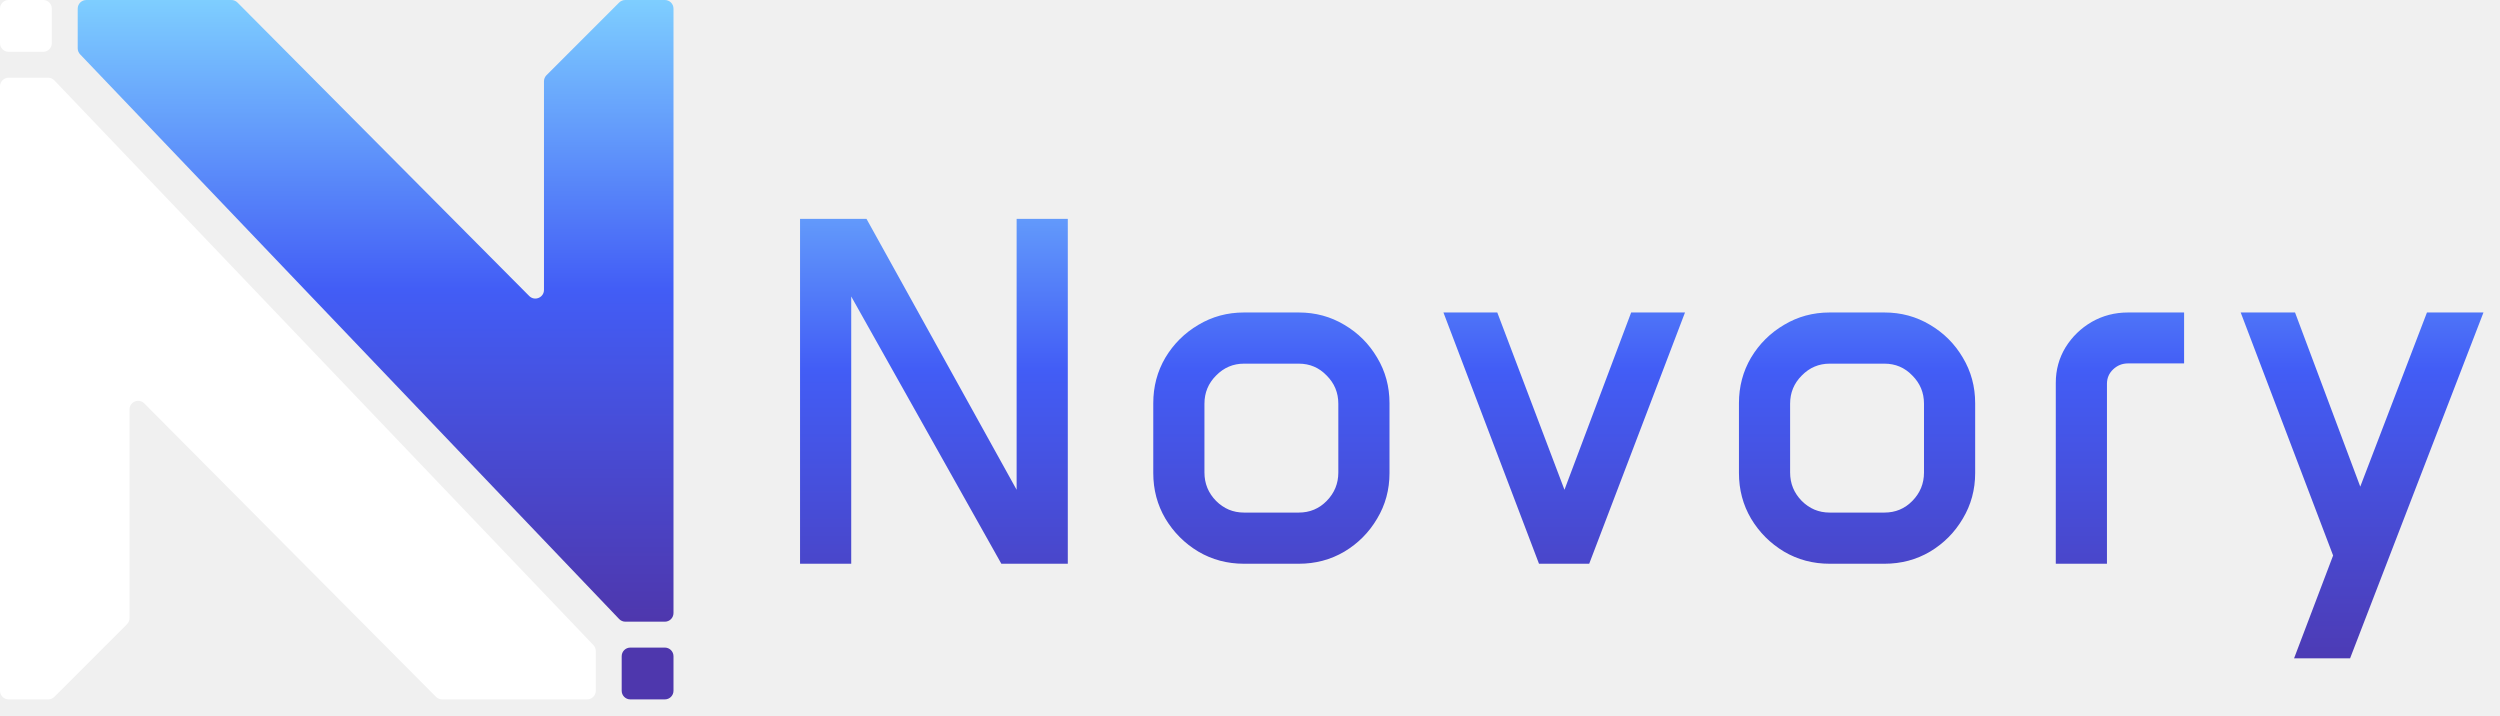
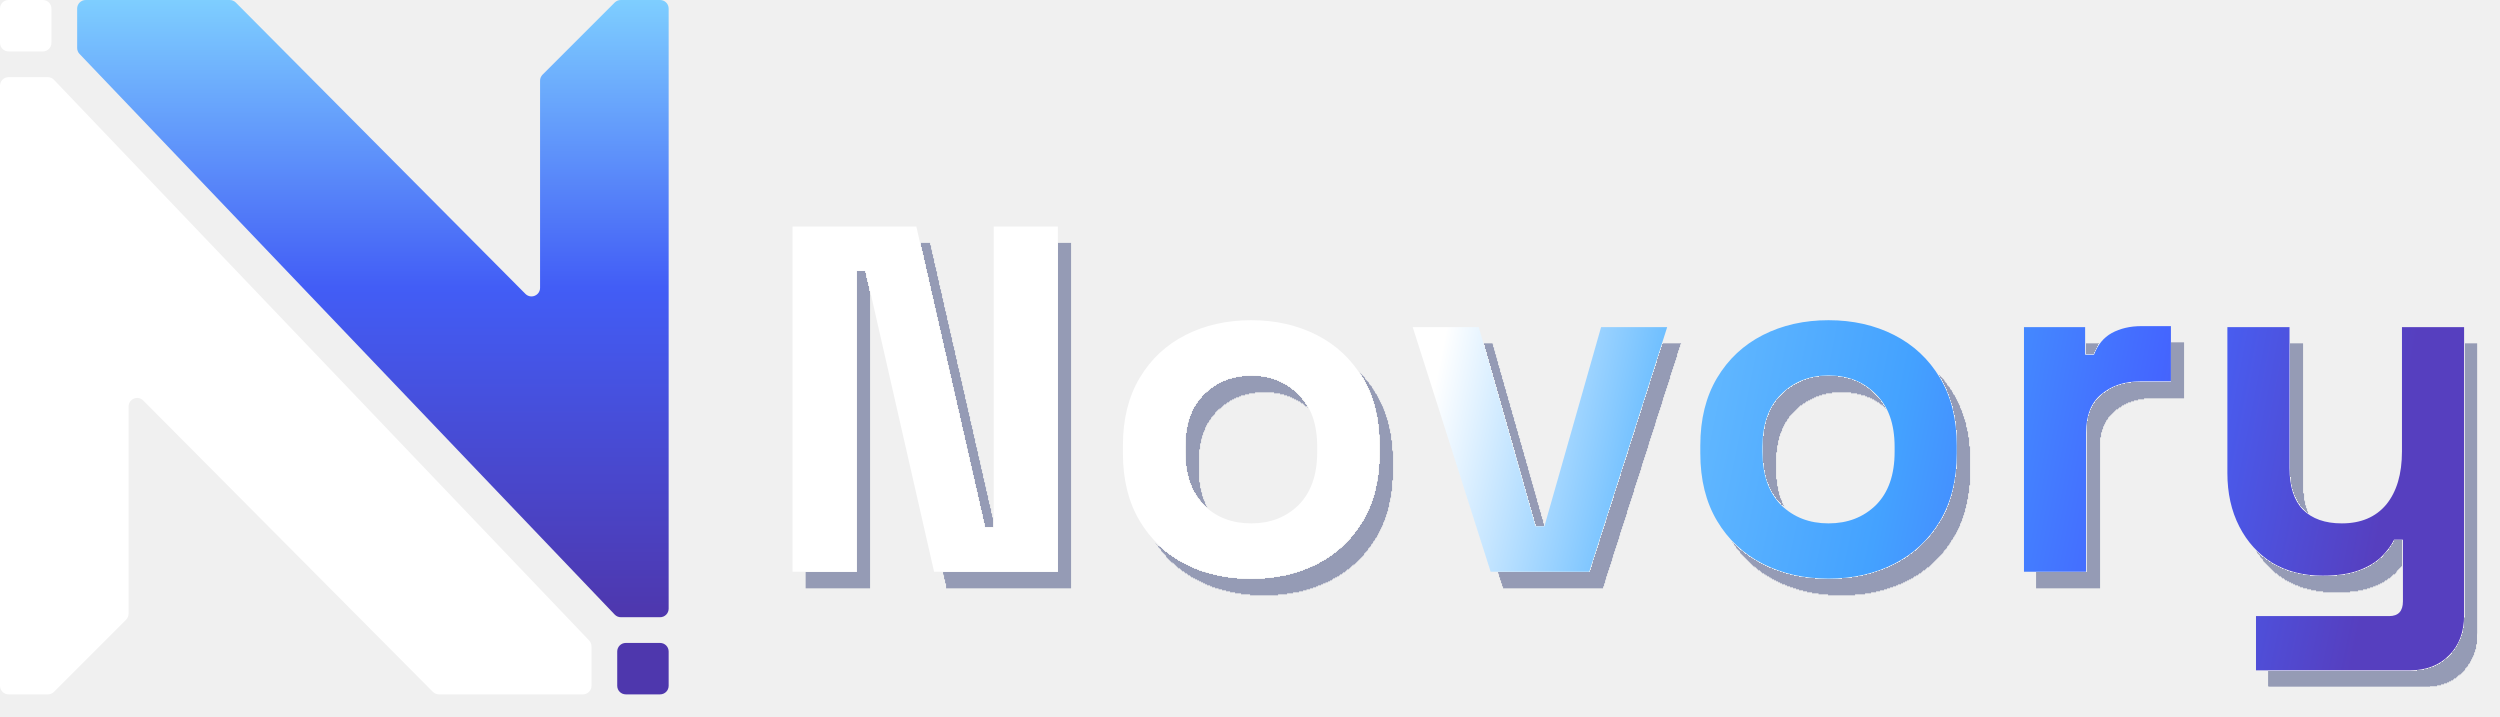
- <svg xmlns="http://www.w3.org/2000/svg" width="1520" height="435" viewBox="0 0 1520 435" fill="none">
+ <svg xmlns="http://www.w3.org/2000/svg" width="1531" height="439" viewBox="0 0 1531 439" fill="none">
  <path d="M268.819 425.234H356.987C359.886 425.234 362.236 422.883 362.236 419.984V395.838C362.236 394.488 361.716 393.19 360.784 392.213L33.05 48.873C32.059 47.835 30.687 47.248 29.253 47.248H5.25C2.351 47.248 0 49.599 0 52.498V419.984C0 422.883 2.351 425.234 5.25 425.234H29.325C30.717 425.234 32.052 424.681 33.037 423.696L77.21 379.523C78.194 378.539 78.747 377.203 78.747 375.811V248.968C78.747 244.283 84.417 241.944 87.72 245.267L265.096 423.685C266.081 424.676 267.421 425.234 268.819 425.234Z" fill="white" />
  <path d="M140.665 0H52.498C49.599 0 47.248 2.35 47.248 5.25V29.395C47.248 30.745 47.768 32.044 48.7 33.02L376.434 376.361C377.425 377.398 378.797 377.986 380.232 377.986H404.234C407.134 377.986 409.484 375.635 409.484 372.736V5.25C409.484 2.35 407.134 0 404.234 0H380.16C378.768 0 377.432 0.553 376.448 1.538L332.275 45.711C331.29 46.695 330.737 48.03 330.737 49.423V176.266C330.737 180.95 325.067 183.289 321.764 179.967L144.389 1.549C143.403 0.557 142.063 0 140.665 0Z" fill="url(#paint0_linear_21_547)" />
  <path d="M404.234 393.735H383.235C380.336 393.735 377.985 396.085 377.985 398.985V419.984C377.985 422.883 380.336 425.234 383.235 425.234H404.234C407.134 425.234 409.484 422.883 409.484 419.984V398.985C409.484 396.085 407.134 393.735 404.234 393.735Z" fill="#4E37AD" />
  <path d="M26.249 0H5.25C2.35 0 0 2.35 0 5.25V26.249C0 29.148 2.35 31.499 5.25 31.499H26.249C29.148 31.499 31.499 29.148 31.499 26.249V5.25C31.499 2.35 29.148 0 26.249 0Z" fill="white" />
-   <path d="M486.426 133.069H526.831L618.109 297.783V133.069H649.223V342.758H608.819L517.541 180.256V342.758H486.426V133.069ZM701.188 245.139C701.188 235.014 703.646 225.773 708.561 217.417C713.575 209.061 720.26 202.425 728.616 197.509C736.972 192.496 746.213 189.989 756.339 189.989H789.665C799.791 189.989 809.031 192.496 817.388 197.509C825.744 202.425 832.379 209.061 837.295 217.417C842.309 225.773 844.815 235.014 844.815 245.139V287.608C844.815 297.734 842.309 306.975 837.295 315.331C832.379 323.687 825.744 330.372 817.388 335.385C809.031 340.301 799.791 342.758 789.665 342.758H756.339C746.213 342.758 736.972 340.301 728.616 335.385C720.26 330.372 713.575 323.687 708.561 315.331C703.646 306.975 701.188 297.734 701.188 287.608V245.139ZM732.303 287.313C732.303 293.998 734.662 299.749 739.381 304.566C744.1 309.285 749.752 311.644 756.339 311.644H789.665C796.35 311.644 802.003 309.285 806.623 304.566C811.342 299.749 813.701 293.998 813.701 287.313V245.434C813.701 238.749 811.342 233.047 806.623 228.329C802.003 223.512 796.35 221.103 789.665 221.103H756.339C749.752 221.103 744.1 223.512 739.381 228.329C734.662 233.047 732.303 238.749 732.303 245.434V287.313ZM910.347 189.989L951.194 297.783L991.745 189.989H1024.48L966.235 342.758H935.71L877.611 189.989H910.347ZM1057.28 245.139C1057.28 235.014 1059.73 225.773 1064.65 217.417C1069.66 209.061 1076.35 202.425 1084.7 197.509C1093.06 192.496 1102.3 189.989 1112.43 189.989H1145.75C1155.88 189.989 1165.12 192.496 1173.48 197.509C1181.83 202.425 1188.47 209.061 1193.38 217.417C1198.4 225.773 1200.9 235.014 1200.9 245.139V287.608C1200.9 297.734 1198.4 306.975 1193.38 315.331C1188.47 323.687 1181.83 330.372 1173.48 335.385C1165.12 340.301 1155.88 342.758 1145.75 342.758H1112.43C1102.3 342.758 1093.06 340.301 1084.7 335.385C1076.35 330.372 1069.66 323.687 1064.65 315.331C1059.73 306.975 1057.28 297.734 1057.28 287.608V245.139ZM1088.39 287.313C1088.39 293.998 1090.75 299.749 1095.47 304.566C1100.19 309.285 1105.84 311.644 1112.43 311.644H1145.75C1152.44 311.644 1158.09 309.285 1162.71 304.566C1167.43 299.749 1169.79 293.998 1169.79 287.313V245.434C1169.79 238.749 1167.43 233.047 1162.71 228.329C1158.09 223.512 1152.44 221.103 1145.75 221.103H1112.43C1105.84 221.103 1100.19 223.512 1095.47 228.329C1090.75 233.047 1088.39 238.749 1088.39 245.434V287.313ZM1249.92 232.753C1249.92 224.888 1251.89 217.712 1255.82 211.223C1259.85 204.735 1265.16 199.574 1271.74 195.74C1278.43 191.906 1285.8 189.989 1293.86 189.989H1327.93V220.956H1293.86C1290.32 220.956 1287.28 222.185 1284.72 224.642C1282.26 227.002 1281.03 229.902 1281.03 233.342V342.758H1249.92V232.753ZM1395.38 189.989L1435.04 295.866L1475.59 189.989H1509.95L1428.85 400.268H1394.79L1418.53 337.745L1362.34 189.989H1395.38Z" fill="url(#paint1_linear_21_547)" />
+   <g filter="url(#filter0_d_21_547)">
+     <path d="M485.359 350.115V138.715H561.161L603.139 322.935H608.575V138.715H647.835V350.115H572.033L530.055 165.895H524.619V350.115H485.359ZM766.195 354.343C751.296 354.343 737.908 351.323 726.029 345.283C714.15 339.243 704.788 330.485 697.943 319.009C691.098 307.533 687.675 293.742 687.675 277.635V272.803C687.675 256.696 691.098 242.905 697.943 231.429C704.788 219.953 714.15 211.195 726.029 205.155C737.908 199.115 751.296 196.095 766.195 196.095C781.094 196.095 794.482 199.115 806.361 205.155C818.24 211.195 827.602 219.953 834.447 231.429C841.293 242.905 844.715 256.696 844.715 272.803V277.635C844.715 293.742 841.293 307.533 834.447 319.009C827.602 330.485 818.24 339.243 806.361 345.283C794.482 351.323 781.094 354.343 766.195 354.343ZM766.195 320.519C777.872 320.519 787.536 316.794 795.187 309.345C802.838 301.694 806.663 290.822 806.663 276.729V273.709C806.663 259.616 802.838 248.844 795.187 241.395C787.738 233.744 778.074 229.919 766.195 229.919C754.518 229.919 744.854 233.744 737.203 241.395C729.552 248.844 725.727 259.616 725.727 273.709V276.729C725.727 290.822 729.552 301.694 737.203 309.345C744.854 316.794 754.518 320.519 766.195 320.519ZM912.863 350.115L865.147 200.323H905.615L940.345 322.331H945.781L980.511 200.323H1020.98L973.263 350.115H912.863ZM1119.79 354.343C1104.9 354.343 1091.51 351.323 1079.63 345.283C1067.75 339.243 1058.39 330.485 1051.54 319.009C1044.7 307.533 1041.27 293.742 1041.27 277.635V272.803C1041.27 256.696 1044.7 242.905 1051.54 231.429C1058.39 219.953 1067.75 211.195 1079.63 205.155C1091.51 199.115 1104.9 196.095 1119.79 196.095C1134.69 196.095 1148.08 199.115 1159.96 205.155C1171.84 211.195 1181.2 219.953 1188.05 231.429C1194.89 242.905 1198.31 256.696 1198.31 272.803V277.635C1198.31 293.742 1194.89 307.533 1188.05 319.009C1181.2 330.485 1171.84 339.243 1159.96 345.283C1148.08 351.323 1134.69 354.343 1119.79 354.343ZM1119.79 320.519C1131.47 320.519 1141.14 316.794 1148.79 309.345C1156.44 301.694 1160.26 290.822 1160.26 276.729V273.709C1160.26 259.616 1156.44 248.844 1148.79 241.395C1141.34 233.744 1131.67 229.919 1119.79 229.919C1108.12 229.919 1098.45 233.744 1090.8 241.395C1083.15 248.844 1079.33 259.616 1079.33 273.709V276.729C1079.33 290.822 1083.15 301.694 1090.8 309.345C1098.45 316.794 1108.12 320.519 1119.79 320.519ZM1239.48 350.115V200.323H1276.93V217.235H1282.36C1284.58 211.195 1288.2 206.766 1293.23 203.947C1298.47 201.128 1304.51 199.719 1311.35 199.719H1329.47V233.543H1310.75C1301.09 233.543 1293.13 236.16 1286.89 241.395C1280.65 246.428 1277.53 254.28 1277.53 264.951V350.115H1239.48ZM1381.57 410.515V377.295H1463.11C1468.74 377.295 1471.56 374.275 1471.56 368.235V330.485H1466.13C1464.51 333.908 1462 337.33 1458.58 340.753C1455.15 344.176 1450.52 346.994 1444.68 349.209C1438.84 351.424 1431.4 352.531 1422.34 352.531C1410.66 352.531 1400.39 349.914 1391.53 344.679C1382.87 339.243 1376.13 331.794 1371.3 322.331C1366.47 312.868 1364.05 301.996 1364.05 289.715V200.323H1402.1V286.695C1402.1 297.97 1404.82 306.426 1410.26 312.063C1415.89 317.7 1423.85 320.519 1434.11 320.519C1445.79 320.519 1454.85 316.694 1461.29 309.043C1467.74 301.191 1470.96 290.319 1470.96 276.427V200.323H1509.01V376.691C1509.01 386.959 1505.99 395.113 1499.95 401.153C1493.91 407.394 1485.86 410.515 1475.79 410.515H1381.57Z" fill="url(#paint1_radial_21_547)" />
+   </g>
  <defs>
+     <filter id="filter0_d_21_547" x="485.359" y="138.715" width="1031.65" height="281.8" filterUnits="userSpaceOnUse" color-interpolation-filters="sRGB">
+       <feFlood flood-opacity="0" result="BackgroundImageFix" />
+       <feColorMatrix in="SourceAlpha" type="matrix" values="0 0 0 0 0 0 0 0 0 0 0 0 0 0 0 0 0 0 127 0" result="hardAlpha" />
+       <feOffset dx="8" dy="10" />
+       <feComposite in2="hardAlpha" operator="out" />
+       <feColorMatrix type="matrix" values="0 0 0 0 0.046 0 0 0 0 0.103 0 0 0 0 0.359 0 0 0 0.4 0" />
+       <feBlend mode="normal" in2="BackgroundImageFix" result="effect1_dropShadow_21_547" />
+       <feBlend mode="normal" in="SourceGraphic" in2="effect1_dropShadow_21_547" result="shape" />
+     </filter>
    <linearGradient id="paint0_linear_21_547" x1="228.366" y1="0" x2="228.366" y2="377.986" gradientUnits="userSpaceOnUse">
      <stop stop-color="#7ECEFF" />
      <stop offset="0.466" stop-color="#425DF6" />
      <stop offset="1" stop-color="#4E37AD" />
    </linearGradient>
-     <linearGradient id="paint1_linear_21_547" x1="992.782" y1="52.758" x2="992.782" y2="421.758" gradientUnits="userSpaceOnUse">
-       <stop stop-color="#7ECEFF" />
-       <stop offset="0.466" stop-color="#425DF6" />
-       <stop offset="1" stop-color="#4E37AD" />
-     </linearGradient>
+     <radialGradient id="paint1_radial_21_547" cx="0" cy="0" r="1" gradientTransform="matrix(987.663 215.197 -595.284 2974.76 465.427 135.495)" gradientUnits="userSpaceOnUse">
+       <stop offset="0.42" stop-color="white" />
+       <stop offset="0.56" stop-color="#66BBFF" />
+       <stop offset="0.7" stop-color="#44A2FF" />
+       <stop offset="0.85" stop-color="#4466FF" />
+       <stop offset="1" stop-color="#563FBF" />
+     </radialGradient>
  </defs>
</svg>
